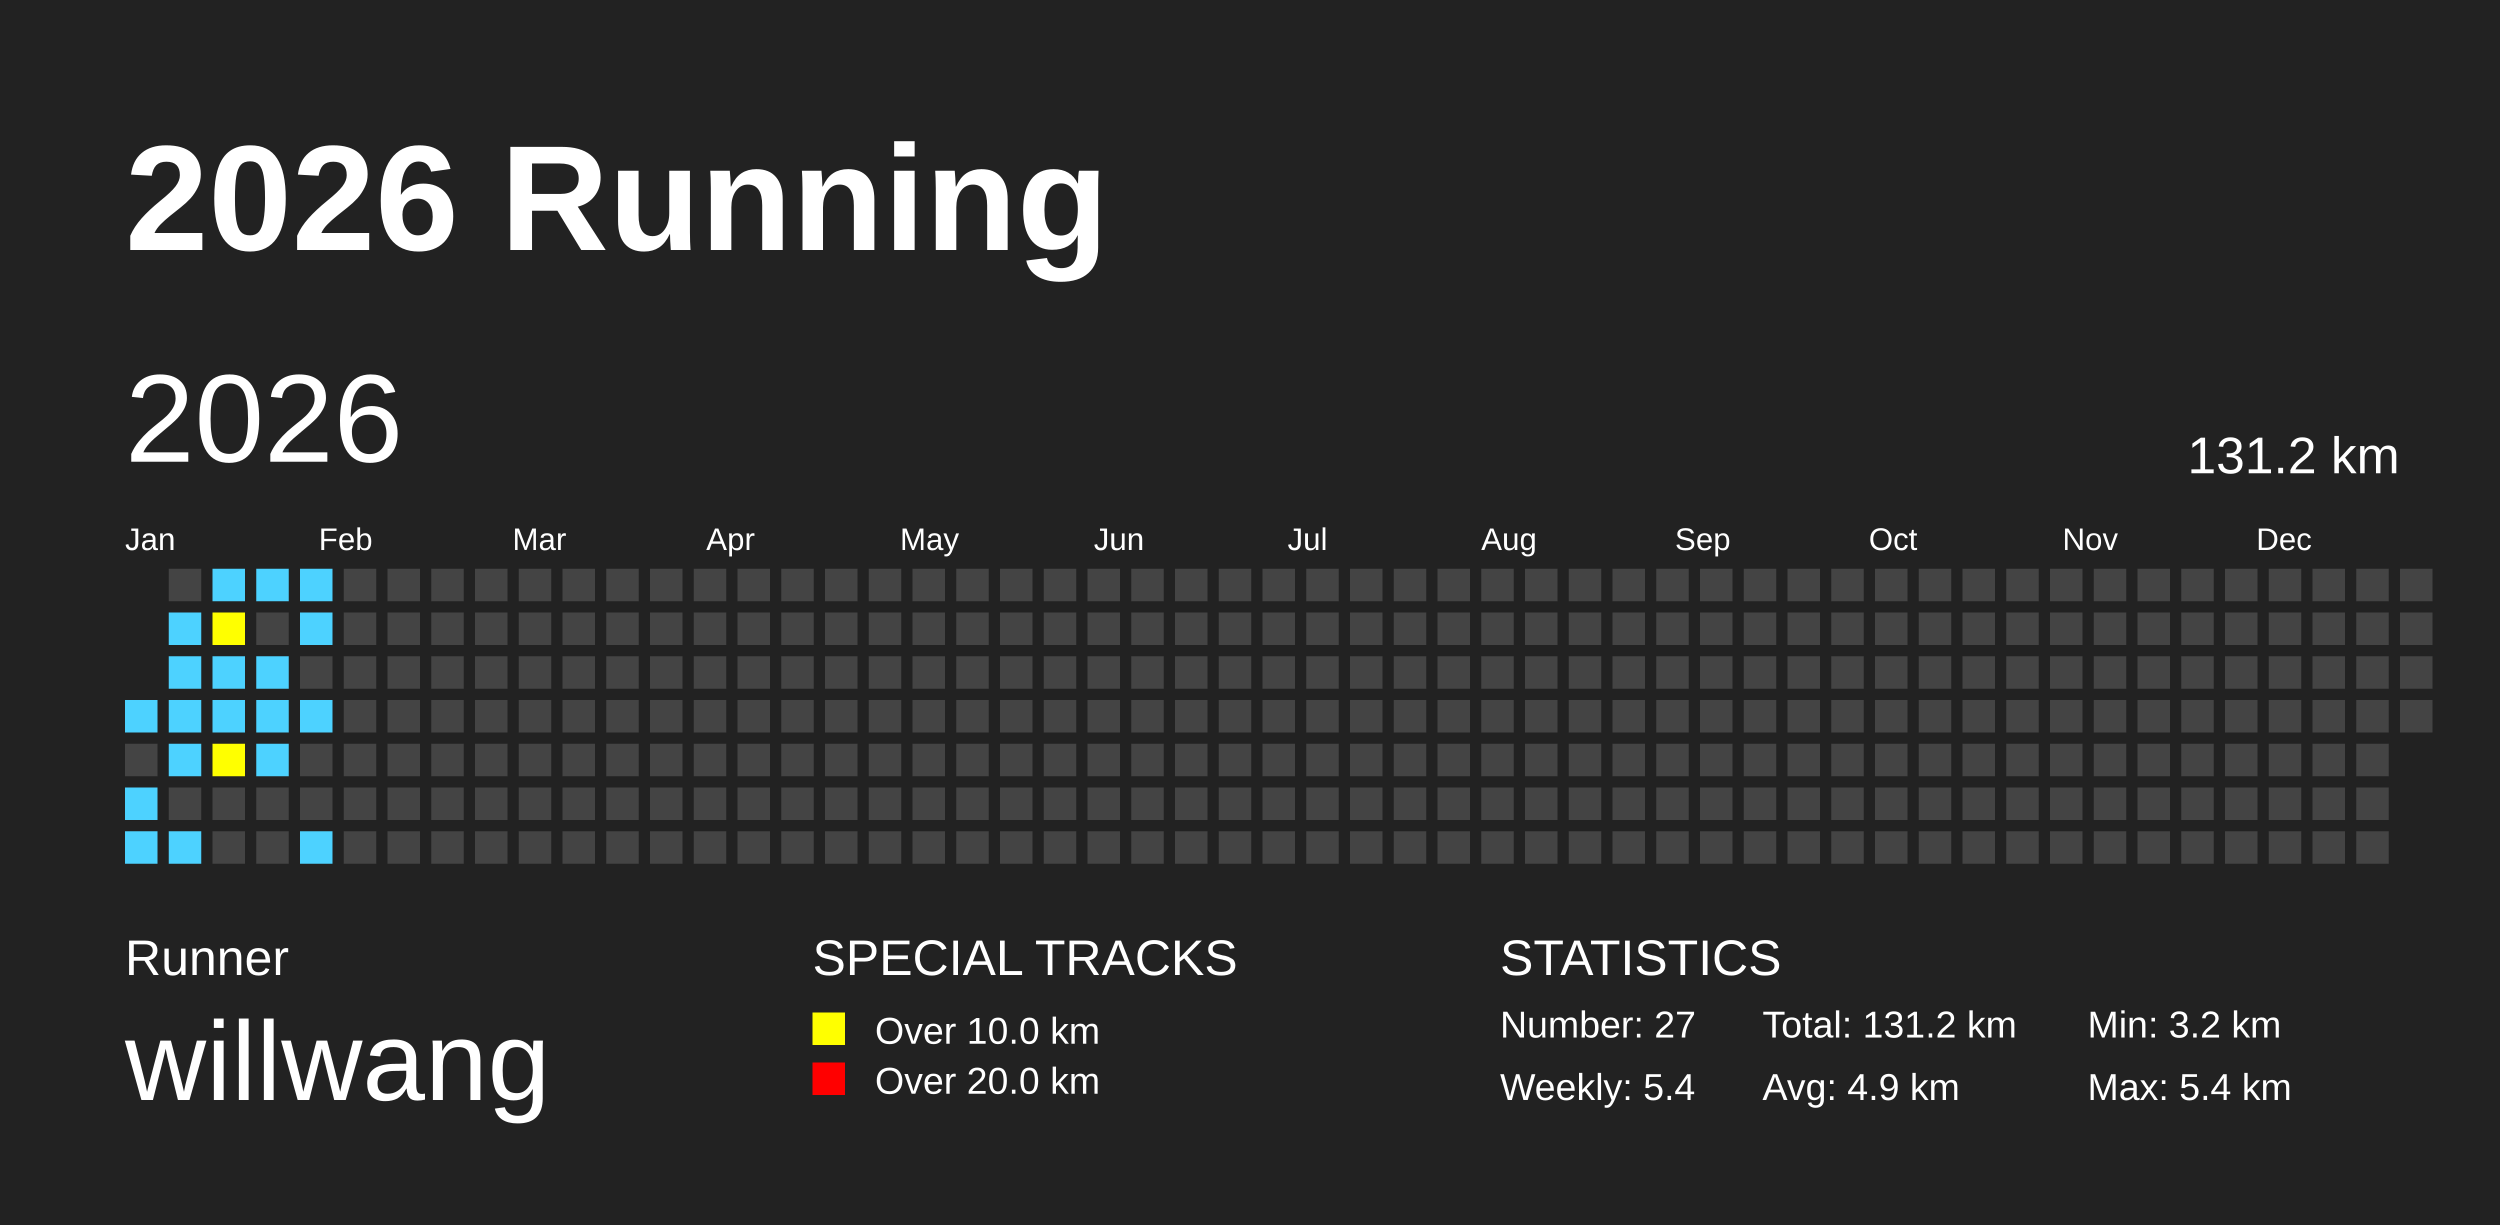
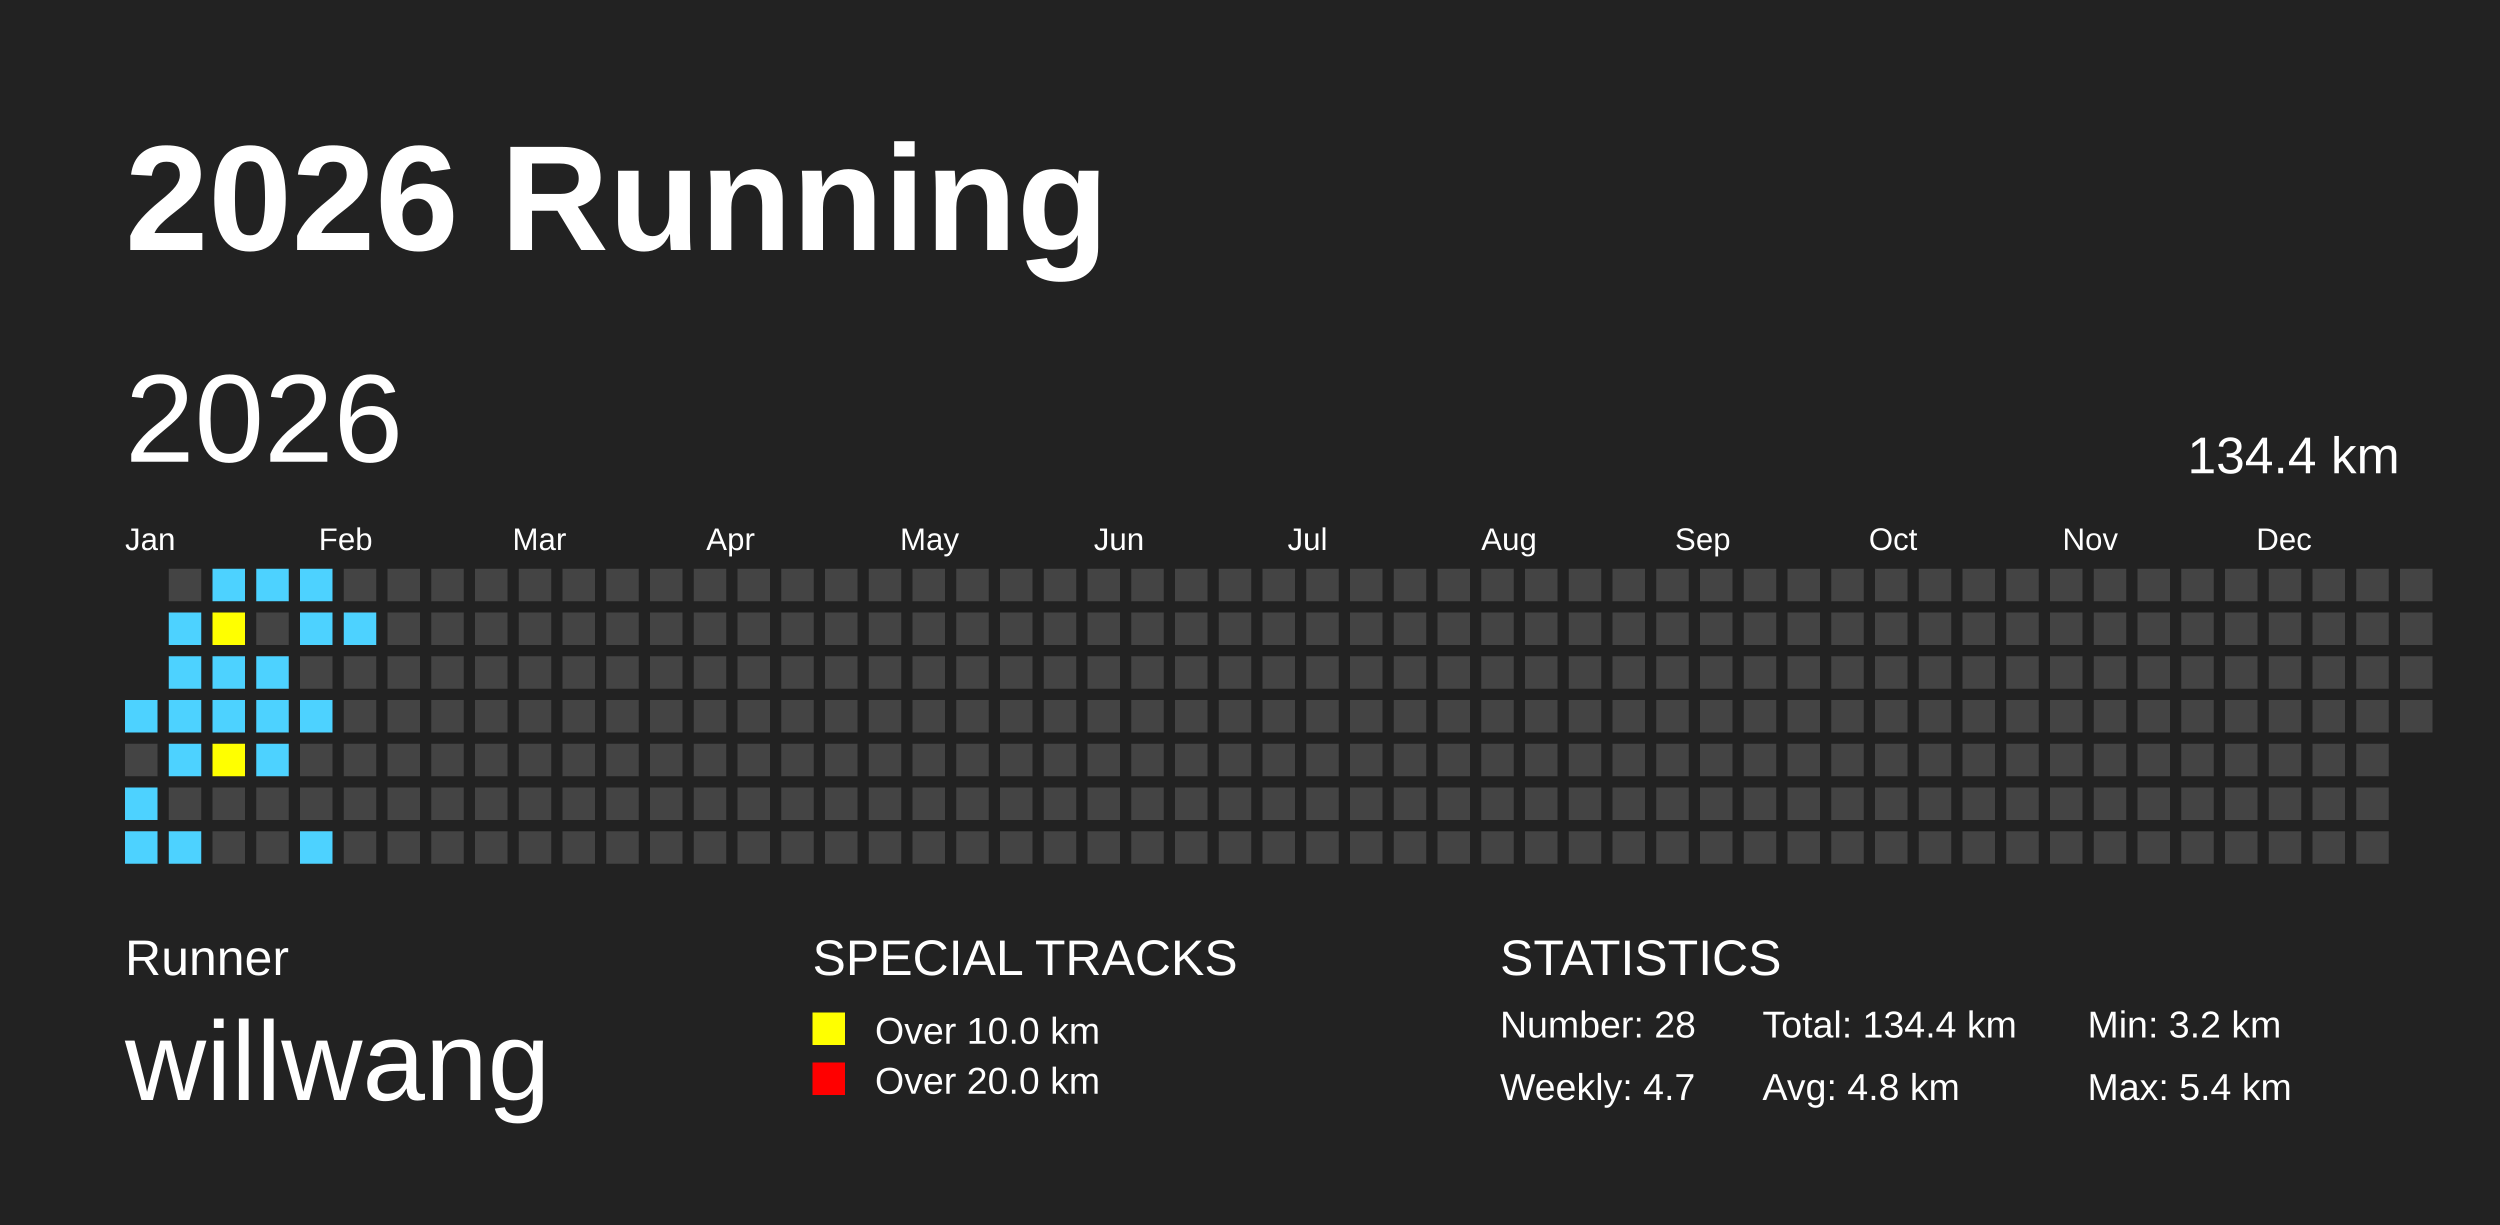
<svg xmlns="http://www.w3.org/2000/svg" baseProfile="full" height="98mm" version="1.1" viewBox="0,0,200,98" width="200mm">
  <defs />
  <rect fill="#222222" height="98" width="200" x="0" y="0" />
  <text fill="#FFFFFF" style="font-size:12px; font-family:Arial; font-weight:bold;" x="10" y="20">2026 Running</text>
  <text fill="#FFFFFF" style="font-size:4px; font-family:Arial" x="10" y="78">Runner</text>
  <text fill="#FFFFFF" style="font-size:9px; font-family:Arial" x="10" y="88">willwang</text>
  <text fill="#FFFFFF" style="font-size:4px; font-family:Arial" x="65" y="78">SPECIAL TRACKS</text>
  <rect fill="yellow" height="2.6" width="2.6" x="65" y="81" />
  <text fill="#FFFFFF" style="font-size:3px; font-family:Arial" x="70" y="83.5">Over 10.0 km</text>
  <rect fill="red" height="2.6" width="2.6" x="65" y="85" />
  <text fill="#FFFFFF" style="font-size:3px; font-family:Arial" x="70" y="87.5">Over 20.0 km</text>
  <text fill="#FFFFFF" style="font-size:4px; font-family:Arial" x="120" y="78">STATISTICS</text>
-   <text fill="#FFFFFF" style="font-size:3px; font-family:Arial" x="120" y="83">Number: 27</text>
-   <text fill="#FFFFFF" style="font-size:3px; font-family:Arial" x="120" y="88">Weekly: 5.4</text>
-   <text fill="#FFFFFF" style="font-size:3px; font-family:Arial" x="141" y="83">Total: 131.2 km</text>
-   <text fill="#FFFFFF" style="font-size:3px; font-family:Arial" x="141" y="88">Avg: 4.9 km</text>
+   <text fill="#FFFFFF" style="font-size:3px; font-family:Arial" x="120" y="83">Number: 28</text>
+   <text fill="#FFFFFF" style="font-size:3px; font-family:Arial" x="120" y="88">Weekly: 4.7</text>
+   <text fill="#FFFFFF" style="font-size:3px; font-family:Arial" x="141" y="83">Total: 134.4 km</text>
+   <text fill="#FFFFFF" style="font-size:3px; font-family:Arial" x="141" y="88">Avg: 4.8 km</text>
  <text fill="#FFFFFF" style="font-size:3px; font-family:Arial" x="167" y="83">Min: 3.2 km</text>
  <text fill="#FFFFFF" style="font-size:3px; font-family:Arial" x="167" y="88">Max: 5.4 km</text>
  <text dominant-baseline="hanging" fill="#FFFFFF" style="font-size:10.0px; font-family:Arial;" x="10" y="30">2026</text>
-   <text dominant-baseline="hanging" fill="#FFFFFF" style="font-size:4.125px; font-family:Arial;" x="175" y="35">131.2 km</text>
+   <text dominant-baseline="hanging" fill="#FFFFFF" style="font-size:4.125px; font-family:Arial;" x="175" y="35">134.4 km</text>
  <text fill="#FFFFFF" style="font-size:2.5px; font-family:Arial" x="10.0" y="44">Jan</text>
  <text fill="#FFFFFF" style="font-size:2.5px; font-family:Arial" x="25.5" y="44">Feb</text>
  <text fill="#FFFFFF" style="font-size:2.5px; font-family:Arial" x="41.0" y="44">Mar</text>
  <text fill="#FFFFFF" style="font-size:2.5px; font-family:Arial" x="56.5" y="44">Apr</text>
  <text fill="#FFFFFF" style="font-size:2.5px; font-family:Arial" x="72.0" y="44">May</text>
  <text fill="#FFFFFF" style="font-size:2.5px; font-family:Arial" x="87.5" y="44">Jun</text>
  <text fill="#FFFFFF" style="font-size:2.5px; font-family:Arial" x="103.0" y="44">Jul</text>
  <text fill="#FFFFFF" style="font-size:2.5px; font-family:Arial" x="118.5" y="44">Aug</text>
  <text fill="#FFFFFF" style="font-size:2.5px; font-family:Arial" x="134.0" y="44">Sep</text>
  <text fill="#FFFFFF" style="font-size:2.5px; font-family:Arial" x="149.5" y="44">Oct</text>
  <text fill="#FFFFFF" style="font-size:2.5px; font-family:Arial" x="165.0" y="44">Nov</text>
  <text fill="#FFFFFF" style="font-size:2.5px; font-family:Arial" x="180.5" y="44">Dec</text>
  <rect fill="#4DD2FF" height="2.6" width="2.6" x="10.0" y="56.0" />
  <rect fill="#444444" height="2.6" width="2.6" x="10.0" y="59.5" />
  <rect fill="#4DD2FF" height="2.6" width="2.6" x="10.0" y="63.0" />
  <rect fill="#4DD2FF" height="2.6" width="2.6" x="10.0" y="66.5" />
  <rect fill="#444444" height="2.6" width="2.6" x="13.5" y="45.5" />
  <rect fill="#4DD2FF" height="2.6" width="2.6" x="13.5" y="49.0" />
  <rect fill="#4DD2FF" height="2.6" width="2.6" x="13.5" y="52.5" />
  <rect fill="#4DD2FF" height="2.6" width="2.6" x="13.5" y="56.0" />
  <rect fill="#4DD2FF" height="2.6" width="2.6" x="13.5" y="59.5" />
  <rect fill="#444444" height="2.6" width="2.6" x="13.5" y="63.0" />
  <rect fill="#4DD2FF" height="2.6" width="2.6" x="13.5" y="66.5" />
  <rect fill="#4DD2FF" height="2.6" width="2.6" x="17.0" y="45.5" />
  <rect fill="yellow" height="2.6" width="2.6" x="17.0" y="49.0" />
  <rect fill="#4DD2FF" height="2.6" width="2.6" x="17.0" y="52.5" />
  <rect fill="#4DD2FF" height="2.6" width="2.6" x="17.0" y="56.0" />
  <rect fill="yellow" height="2.6" width="2.6" x="17.0" y="59.5" />
  <rect fill="#444444" height="2.6" width="2.6" x="17.0" y="63.0" />
  <rect fill="#444444" height="2.6" width="2.6" x="17.0" y="66.5" />
  <rect fill="#4DD2FF" height="2.6" width="2.6" x="20.5" y="45.5" />
  <rect fill="#444444" height="2.6" width="2.6" x="20.5" y="49.0" />
  <rect fill="#4DD2FF" height="2.6" width="2.6" x="20.5" y="52.5" />
  <rect fill="#4DD2FF" height="2.6" width="2.6" x="20.5" y="56.0" />
  <rect fill="#4DD2FF" height="2.6" width="2.6" x="20.5" y="59.5" />
  <rect fill="#444444" height="2.6" width="2.6" x="20.5" y="63.0" />
  <rect fill="#444444" height="2.6" width="2.6" x="20.5" y="66.5" />
  <rect fill="#4DD2FF" height="2.6" width="2.6" x="24.0" y="45.5" />
  <rect fill="#4DD2FF" height="2.6" width="2.6" x="24.0" y="49.0" />
  <rect fill="#444444" height="2.6" width="2.6" x="24.0" y="52.5" />
  <rect fill="#4DD2FF" height="2.6" width="2.6" x="24.0" y="56.0" />
  <rect fill="#444444" height="2.6" width="2.6" x="24.0" y="59.5" />
  <rect fill="#444444" height="2.6" width="2.6" x="24.0" y="63.0" />
  <rect fill="#4DD2FF" height="2.6" width="2.6" x="24.0" y="66.5" />
  <rect fill="#444444" height="2.6" width="2.6" x="27.5" y="45.5" />
-   <rect fill="#444444" height="2.6" width="2.6" x="27.5" y="49.0" />
+   <rect fill="#4DD2FF" height="2.6" width="2.6" x="27.5" y="49.0" />
  <rect fill="#444444" height="2.6" width="2.6" x="27.5" y="52.5" />
  <rect fill="#444444" height="2.6" width="2.6" x="27.5" y="56.0" />
  <rect fill="#444444" height="2.6" width="2.6" x="27.5" y="59.5" />
  <rect fill="#444444" height="2.6" width="2.6" x="27.5" y="63.0" />
  <rect fill="#444444" height="2.6" width="2.6" x="27.5" y="66.5" />
  <rect fill="#444444" height="2.6" width="2.6" x="31.0" y="45.5" />
  <rect fill="#444444" height="2.6" width="2.6" x="31.0" y="49.0" />
  <rect fill="#444444" height="2.6" width="2.6" x="31.0" y="52.5" />
  <rect fill="#444444" height="2.6" width="2.6" x="31.0" y="56.0" />
  <rect fill="#444444" height="2.6" width="2.6" x="31.0" y="59.5" />
  <rect fill="#444444" height="2.6" width="2.6" x="31.0" y="63.0" />
  <rect fill="#444444" height="2.6" width="2.6" x="31.0" y="66.5" />
  <rect fill="#444444" height="2.6" width="2.6" x="34.5" y="45.5" />
  <rect fill="#444444" height="2.6" width="2.6" x="34.5" y="49.0" />
  <rect fill="#444444" height="2.6" width="2.6" x="34.5" y="52.5" />
  <rect fill="#444444" height="2.6" width="2.6" x="34.5" y="56.0" />
  <rect fill="#444444" height="2.6" width="2.6" x="34.5" y="59.5" />
  <rect fill="#444444" height="2.6" width="2.6" x="34.5" y="63.0" />
  <rect fill="#444444" height="2.6" width="2.6" x="34.5" y="66.5" />
  <rect fill="#444444" height="2.6" width="2.6" x="38.0" y="45.5" />
  <rect fill="#444444" height="2.6" width="2.6" x="38.0" y="49.0" />
  <rect fill="#444444" height="2.6" width="2.6" x="38.0" y="52.5" />
  <rect fill="#444444" height="2.6" width="2.6" x="38.0" y="56.0" />
  <rect fill="#444444" height="2.6" width="2.6" x="38.0" y="59.5" />
  <rect fill="#444444" height="2.6" width="2.6" x="38.0" y="63.0" />
  <rect fill="#444444" height="2.6" width="2.6" x="38.0" y="66.5" />
  <rect fill="#444444" height="2.6" width="2.6" x="41.5" y="45.5" />
  <rect fill="#444444" height="2.6" width="2.6" x="41.5" y="49.0" />
  <rect fill="#444444" height="2.6" width="2.6" x="41.5" y="52.5" />
  <rect fill="#444444" height="2.6" width="2.6" x="41.5" y="56.0" />
  <rect fill="#444444" height="2.6" width="2.6" x="41.5" y="59.5" />
  <rect fill="#444444" height="2.6" width="2.6" x="41.5" y="63.0" />
  <rect fill="#444444" height="2.6" width="2.6" x="41.5" y="66.5" />
  <rect fill="#444444" height="2.6" width="2.6" x="45.0" y="45.5" />
  <rect fill="#444444" height="2.6" width="2.6" x="45.0" y="49.0" />
  <rect fill="#444444" height="2.6" width="2.6" x="45.0" y="52.5" />
  <rect fill="#444444" height="2.6" width="2.6" x="45.0" y="56.0" />
  <rect fill="#444444" height="2.6" width="2.6" x="45.0" y="59.5" />
  <rect fill="#444444" height="2.6" width="2.6" x="45.0" y="63.0" />
  <rect fill="#444444" height="2.6" width="2.6" x="45.0" y="66.5" />
  <rect fill="#444444" height="2.6" width="2.6" x="48.5" y="45.5" />
  <rect fill="#444444" height="2.6" width="2.6" x="48.5" y="49.0" />
  <rect fill="#444444" height="2.6" width="2.6" x="48.5" y="52.5" />
  <rect fill="#444444" height="2.6" width="2.6" x="48.5" y="56.0" />
  <rect fill="#444444" height="2.6" width="2.6" x="48.5" y="59.5" />
  <rect fill="#444444" height="2.6" width="2.6" x="48.5" y="63.0" />
  <rect fill="#444444" height="2.6" width="2.6" x="48.5" y="66.5" />
  <rect fill="#444444" height="2.6" width="2.6" x="52.0" y="45.5" />
  <rect fill="#444444" height="2.6" width="2.6" x="52.0" y="49.0" />
  <rect fill="#444444" height="2.6" width="2.6" x="52.0" y="52.5" />
  <rect fill="#444444" height="2.6" width="2.6" x="52.0" y="56.0" />
  <rect fill="#444444" height="2.6" width="2.6" x="52.0" y="59.5" />
  <rect fill="#444444" height="2.6" width="2.6" x="52.0" y="63.0" />
  <rect fill="#444444" height="2.6" width="2.6" x="52.0" y="66.5" />
  <rect fill="#444444" height="2.6" width="2.6" x="55.5" y="45.5" />
  <rect fill="#444444" height="2.6" width="2.6" x="55.5" y="49.0" />
  <rect fill="#444444" height="2.6" width="2.6" x="55.5" y="52.5" />
  <rect fill="#444444" height="2.6" width="2.6" x="55.5" y="56.0" />
  <rect fill="#444444" height="2.6" width="2.6" x="55.5" y="59.5" />
  <rect fill="#444444" height="2.6" width="2.6" x="55.5" y="63.0" />
  <rect fill="#444444" height="2.6" width="2.6" x="55.5" y="66.5" />
  <rect fill="#444444" height="2.6" width="2.6" x="59.0" y="45.5" />
  <rect fill="#444444" height="2.6" width="2.6" x="59.0" y="49.0" />
  <rect fill="#444444" height="2.6" width="2.6" x="59.0" y="52.5" />
  <rect fill="#444444" height="2.6" width="2.6" x="59.0" y="56.0" />
  <rect fill="#444444" height="2.6" width="2.6" x="59.0" y="59.5" />
  <rect fill="#444444" height="2.6" width="2.6" x="59.0" y="63.0" />
  <rect fill="#444444" height="2.6" width="2.6" x="59.0" y="66.5" />
  <rect fill="#444444" height="2.6" width="2.6" x="62.5" y="45.5" />
  <rect fill="#444444" height="2.6" width="2.6" x="62.5" y="49.0" />
  <rect fill="#444444" height="2.6" width="2.6" x="62.5" y="52.5" />
  <rect fill="#444444" height="2.6" width="2.6" x="62.5" y="56.0" />
  <rect fill="#444444" height="2.6" width="2.6" x="62.5" y="59.5" />
  <rect fill="#444444" height="2.6" width="2.6" x="62.5" y="63.0" />
  <rect fill="#444444" height="2.6" width="2.6" x="62.5" y="66.5" />
  <rect fill="#444444" height="2.6" width="2.6" x="66.0" y="45.5" />
  <rect fill="#444444" height="2.6" width="2.6" x="66.0" y="49.0" />
  <rect fill="#444444" height="2.6" width="2.6" x="66.0" y="52.5" />
  <rect fill="#444444" height="2.6" width="2.6" x="66.0" y="56.0" />
  <rect fill="#444444" height="2.6" width="2.6" x="66.0" y="59.5" />
  <rect fill="#444444" height="2.6" width="2.6" x="66.0" y="63.0" />
  <rect fill="#444444" height="2.6" width="2.6" x="66.0" y="66.5" />
  <rect fill="#444444" height="2.6" width="2.6" x="69.5" y="45.5" />
  <rect fill="#444444" height="2.6" width="2.6" x="69.5" y="49.0" />
  <rect fill="#444444" height="2.6" width="2.6" x="69.5" y="52.5" />
  <rect fill="#444444" height="2.6" width="2.6" x="69.5" y="56.0" />
  <rect fill="#444444" height="2.6" width="2.6" x="69.5" y="59.5" />
  <rect fill="#444444" height="2.6" width="2.6" x="69.5" y="63.0" />
  <rect fill="#444444" height="2.6" width="2.6" x="69.5" y="66.5" />
  <rect fill="#444444" height="2.6" width="2.6" x="73.0" y="45.5" />
  <rect fill="#444444" height="2.6" width="2.6" x="73.0" y="49.0" />
  <rect fill="#444444" height="2.6" width="2.6" x="73.0" y="52.5" />
  <rect fill="#444444" height="2.6" width="2.6" x="73.0" y="56.0" />
  <rect fill="#444444" height="2.6" width="2.6" x="73.0" y="59.5" />
  <rect fill="#444444" height="2.6" width="2.6" x="73.0" y="63.0" />
  <rect fill="#444444" height="2.6" width="2.6" x="73.0" y="66.5" />
  <rect fill="#444444" height="2.6" width="2.6" x="76.5" y="45.5" />
  <rect fill="#444444" height="2.6" width="2.6" x="76.5" y="49.0" />
  <rect fill="#444444" height="2.6" width="2.6" x="76.5" y="52.5" />
  <rect fill="#444444" height="2.6" width="2.6" x="76.5" y="56.0" />
  <rect fill="#444444" height="2.6" width="2.6" x="76.5" y="59.5" />
  <rect fill="#444444" height="2.6" width="2.6" x="76.5" y="63.0" />
  <rect fill="#444444" height="2.6" width="2.6" x="76.5" y="66.5" />
  <rect fill="#444444" height="2.6" width="2.6" x="80.0" y="45.5" />
  <rect fill="#444444" height="2.6" width="2.6" x="80.0" y="49.0" />
  <rect fill="#444444" height="2.6" width="2.6" x="80.0" y="52.5" />
  <rect fill="#444444" height="2.6" width="2.6" x="80.0" y="56.0" />
  <rect fill="#444444" height="2.6" width="2.6" x="80.0" y="59.5" />
  <rect fill="#444444" height="2.6" width="2.6" x="80.0" y="63.0" />
  <rect fill="#444444" height="2.6" width="2.6" x="80.0" y="66.5" />
  <rect fill="#444444" height="2.6" width="2.6" x="83.5" y="45.5" />
  <rect fill="#444444" height="2.6" width="2.6" x="83.5" y="49.0" />
  <rect fill="#444444" height="2.6" width="2.6" x="83.5" y="52.5" />
  <rect fill="#444444" height="2.6" width="2.6" x="83.5" y="56.0" />
  <rect fill="#444444" height="2.6" width="2.6" x="83.5" y="59.5" />
  <rect fill="#444444" height="2.6" width="2.6" x="83.5" y="63.0" />
  <rect fill="#444444" height="2.6" width="2.6" x="83.5" y="66.5" />
  <rect fill="#444444" height="2.6" width="2.6" x="87.0" y="45.5" />
  <rect fill="#444444" height="2.6" width="2.6" x="87.0" y="49.0" />
  <rect fill="#444444" height="2.6" width="2.6" x="87.0" y="52.5" />
  <rect fill="#444444" height="2.6" width="2.6" x="87.0" y="56.0" />
  <rect fill="#444444" height="2.6" width="2.6" x="87.0" y="59.5" />
  <rect fill="#444444" height="2.6" width="2.6" x="87.0" y="63.0" />
  <rect fill="#444444" height="2.6" width="2.6" x="87.0" y="66.5" />
  <rect fill="#444444" height="2.6" width="2.6" x="90.5" y="45.5" />
  <rect fill="#444444" height="2.6" width="2.6" x="90.5" y="49.0" />
  <rect fill="#444444" height="2.6" width="2.6" x="90.5" y="52.5" />
  <rect fill="#444444" height="2.6" width="2.6" x="90.5" y="56.0" />
  <rect fill="#444444" height="2.6" width="2.6" x="90.5" y="59.5" />
  <rect fill="#444444" height="2.6" width="2.6" x="90.5" y="63.0" />
  <rect fill="#444444" height="2.6" width="2.6" x="90.5" y="66.5" />
  <rect fill="#444444" height="2.6" width="2.6" x="94.0" y="45.5" />
  <rect fill="#444444" height="2.6" width="2.6" x="94.0" y="49.0" />
  <rect fill="#444444" height="2.6" width="2.6" x="94.0" y="52.5" />
  <rect fill="#444444" height="2.6" width="2.6" x="94.0" y="56.0" />
  <rect fill="#444444" height="2.6" width="2.6" x="94.0" y="59.5" />
  <rect fill="#444444" height="2.6" width="2.6" x="94.0" y="63.0" />
  <rect fill="#444444" height="2.6" width="2.6" x="94.0" y="66.5" />
  <rect fill="#444444" height="2.6" width="2.6" x="97.5" y="45.5" />
  <rect fill="#444444" height="2.6" width="2.6" x="97.5" y="49.0" />
  <rect fill="#444444" height="2.6" width="2.6" x="97.5" y="52.5" />
  <rect fill="#444444" height="2.6" width="2.6" x="97.5" y="56.0" />
  <rect fill="#444444" height="2.6" width="2.6" x="97.5" y="59.5" />
  <rect fill="#444444" height="2.6" width="2.6" x="97.5" y="63.0" />
  <rect fill="#444444" height="2.6" width="2.6" x="97.5" y="66.5" />
  <rect fill="#444444" height="2.6" width="2.6" x="101.0" y="45.5" />
  <rect fill="#444444" height="2.6" width="2.6" x="101.0" y="49.0" />
  <rect fill="#444444" height="2.6" width="2.6" x="101.0" y="52.5" />
  <rect fill="#444444" height="2.6" width="2.6" x="101.0" y="56.0" />
  <rect fill="#444444" height="2.6" width="2.6" x="101.0" y="59.5" />
  <rect fill="#444444" height="2.6" width="2.6" x="101.0" y="63.0" />
  <rect fill="#444444" height="2.6" width="2.6" x="101.0" y="66.5" />
  <rect fill="#444444" height="2.6" width="2.6" x="104.5" y="45.5" />
  <rect fill="#444444" height="2.6" width="2.6" x="104.5" y="49.0" />
  <rect fill="#444444" height="2.6" width="2.6" x="104.5" y="52.5" />
  <rect fill="#444444" height="2.6" width="2.6" x="104.5" y="56.0" />
  <rect fill="#444444" height="2.6" width="2.6" x="104.5" y="59.5" />
  <rect fill="#444444" height="2.6" width="2.6" x="104.5" y="63.0" />
  <rect fill="#444444" height="2.6" width="2.6" x="104.5" y="66.5" />
  <rect fill="#444444" height="2.6" width="2.6" x="108.0" y="45.5" />
  <rect fill="#444444" height="2.6" width="2.6" x="108.0" y="49.0" />
  <rect fill="#444444" height="2.6" width="2.6" x="108.0" y="52.5" />
  <rect fill="#444444" height="2.6" width="2.6" x="108.0" y="56.0" />
  <rect fill="#444444" height="2.6" width="2.6" x="108.0" y="59.5" />
  <rect fill="#444444" height="2.6" width="2.6" x="108.0" y="63.0" />
  <rect fill="#444444" height="2.6" width="2.6" x="108.0" y="66.5" />
  <rect fill="#444444" height="2.6" width="2.6" x="111.5" y="45.5" />
  <rect fill="#444444" height="2.6" width="2.6" x="111.5" y="49.0" />
  <rect fill="#444444" height="2.6" width="2.6" x="111.5" y="52.5" />
  <rect fill="#444444" height="2.6" width="2.6" x="111.5" y="56.0" />
  <rect fill="#444444" height="2.6" width="2.6" x="111.5" y="59.5" />
  <rect fill="#444444" height="2.6" width="2.6" x="111.5" y="63.0" />
  <rect fill="#444444" height="2.6" width="2.6" x="111.5" y="66.5" />
  <rect fill="#444444" height="2.6" width="2.6" x="115.0" y="45.5" />
  <rect fill="#444444" height="2.6" width="2.6" x="115.0" y="49.0" />
  <rect fill="#444444" height="2.6" width="2.6" x="115.0" y="52.5" />
  <rect fill="#444444" height="2.6" width="2.6" x="115.0" y="56.0" />
  <rect fill="#444444" height="2.6" width="2.6" x="115.0" y="59.5" />
  <rect fill="#444444" height="2.6" width="2.6" x="115.0" y="63.0" />
  <rect fill="#444444" height="2.6" width="2.6" x="115.0" y="66.5" />
  <rect fill="#444444" height="2.6" width="2.6" x="118.5" y="45.5" />
  <rect fill="#444444" height="2.6" width="2.6" x="118.5" y="49.0" />
  <rect fill="#444444" height="2.6" width="2.6" x="118.5" y="52.5" />
  <rect fill="#444444" height="2.6" width="2.6" x="118.5" y="56.0" />
  <rect fill="#444444" height="2.6" width="2.6" x="118.5" y="59.5" />
  <rect fill="#444444" height="2.6" width="2.6" x="118.5" y="63.0" />
  <rect fill="#444444" height="2.6" width="2.6" x="118.5" y="66.5" />
  <rect fill="#444444" height="2.6" width="2.6" x="122.0" y="45.5" />
  <rect fill="#444444" height="2.6" width="2.6" x="122.0" y="49.0" />
  <rect fill="#444444" height="2.6" width="2.6" x="122.0" y="52.5" />
  <rect fill="#444444" height="2.6" width="2.6" x="122.0" y="56.0" />
  <rect fill="#444444" height="2.6" width="2.6" x="122.0" y="59.5" />
  <rect fill="#444444" height="2.6" width="2.6" x="122.0" y="63.0" />
  <rect fill="#444444" height="2.6" width="2.6" x="122.0" y="66.5" />
  <rect fill="#444444" height="2.6" width="2.6" x="125.5" y="45.5" />
  <rect fill="#444444" height="2.6" width="2.6" x="125.5" y="49.0" />
  <rect fill="#444444" height="2.6" width="2.6" x="125.5" y="52.5" />
  <rect fill="#444444" height="2.6" width="2.6" x="125.5" y="56.0" />
  <rect fill="#444444" height="2.6" width="2.6" x="125.5" y="59.5" />
  <rect fill="#444444" height="2.6" width="2.6" x="125.5" y="63.0" />
  <rect fill="#444444" height="2.6" width="2.6" x="125.5" y="66.5" />
  <rect fill="#444444" height="2.6" width="2.6" x="129.0" y="45.5" />
  <rect fill="#444444" height="2.6" width="2.6" x="129.0" y="49.0" />
  <rect fill="#444444" height="2.6" width="2.6" x="129.0" y="52.5" />
  <rect fill="#444444" height="2.6" width="2.6" x="129.0" y="56.0" />
  <rect fill="#444444" height="2.6" width="2.6" x="129.0" y="59.5" />
  <rect fill="#444444" height="2.6" width="2.6" x="129.0" y="63.0" />
  <rect fill="#444444" height="2.6" width="2.6" x="129.0" y="66.5" />
  <rect fill="#444444" height="2.6" width="2.6" x="132.5" y="45.5" />
  <rect fill="#444444" height="2.6" width="2.6" x="132.5" y="49.0" />
  <rect fill="#444444" height="2.6" width="2.6" x="132.5" y="52.5" />
  <rect fill="#444444" height="2.6" width="2.6" x="132.5" y="56.0" />
  <rect fill="#444444" height="2.6" width="2.6" x="132.5" y="59.5" />
  <rect fill="#444444" height="2.6" width="2.6" x="132.5" y="63.0" />
  <rect fill="#444444" height="2.6" width="2.6" x="132.5" y="66.5" />
  <rect fill="#444444" height="2.6" width="2.6" x="136.0" y="45.5" />
  <rect fill="#444444" height="2.6" width="2.6" x="136.0" y="49.0" />
  <rect fill="#444444" height="2.6" width="2.6" x="136.0" y="52.5" />
  <rect fill="#444444" height="2.6" width="2.6" x="136.0" y="56.0" />
  <rect fill="#444444" height="2.6" width="2.6" x="136.0" y="59.5" />
  <rect fill="#444444" height="2.6" width="2.6" x="136.0" y="63.0" />
  <rect fill="#444444" height="2.6" width="2.6" x="136.0" y="66.5" />
  <rect fill="#444444" height="2.6" width="2.6" x="139.5" y="45.5" />
  <rect fill="#444444" height="2.6" width="2.6" x="139.5" y="49.0" />
  <rect fill="#444444" height="2.6" width="2.6" x="139.5" y="52.5" />
  <rect fill="#444444" height="2.6" width="2.6" x="139.5" y="56.0" />
  <rect fill="#444444" height="2.6" width="2.6" x="139.5" y="59.5" />
  <rect fill="#444444" height="2.6" width="2.6" x="139.5" y="63.0" />
  <rect fill="#444444" height="2.6" width="2.6" x="139.5" y="66.5" />
  <rect fill="#444444" height="2.6" width="2.6" x="143.0" y="45.5" />
  <rect fill="#444444" height="2.6" width="2.6" x="143.0" y="49.0" />
  <rect fill="#444444" height="2.6" width="2.6" x="143.0" y="52.5" />
  <rect fill="#444444" height="2.6" width="2.6" x="143.0" y="56.0" />
  <rect fill="#444444" height="2.6" width="2.6" x="143.0" y="59.5" />
  <rect fill="#444444" height="2.6" width="2.6" x="143.0" y="63.0" />
  <rect fill="#444444" height="2.6" width="2.6" x="143.0" y="66.5" />
  <rect fill="#444444" height="2.6" width="2.6" x="146.5" y="45.5" />
  <rect fill="#444444" height="2.6" width="2.6" x="146.5" y="49.0" />
  <rect fill="#444444" height="2.6" width="2.6" x="146.5" y="52.5" />
  <rect fill="#444444" height="2.6" width="2.6" x="146.5" y="56.0" />
  <rect fill="#444444" height="2.6" width="2.6" x="146.5" y="59.5" />
  <rect fill="#444444" height="2.6" width="2.6" x="146.5" y="63.0" />
  <rect fill="#444444" height="2.6" width="2.6" x="146.5" y="66.5" />
  <rect fill="#444444" height="2.6" width="2.6" x="150.0" y="45.5" />
  <rect fill="#444444" height="2.6" width="2.6" x="150.0" y="49.0" />
  <rect fill="#444444" height="2.6" width="2.6" x="150.0" y="52.5" />
  <rect fill="#444444" height="2.6" width="2.6" x="150.0" y="56.0" />
  <rect fill="#444444" height="2.6" width="2.6" x="150.0" y="59.5" />
  <rect fill="#444444" height="2.6" width="2.6" x="150.0" y="63.0" />
  <rect fill="#444444" height="2.6" width="2.6" x="150.0" y="66.5" />
  <rect fill="#444444" height="2.6" width="2.6" x="153.5" y="45.5" />
  <rect fill="#444444" height="2.6" width="2.6" x="153.5" y="49.0" />
  <rect fill="#444444" height="2.6" width="2.6" x="153.5" y="52.5" />
  <rect fill="#444444" height="2.6" width="2.6" x="153.5" y="56.0" />
  <rect fill="#444444" height="2.6" width="2.6" x="153.5" y="59.5" />
  <rect fill="#444444" height="2.6" width="2.6" x="153.5" y="63.0" />
  <rect fill="#444444" height="2.6" width="2.6" x="153.5" y="66.5" />
  <rect fill="#444444" height="2.6" width="2.6" x="157.0" y="45.5" />
  <rect fill="#444444" height="2.6" width="2.6" x="157.0" y="49.0" />
  <rect fill="#444444" height="2.6" width="2.6" x="157.0" y="52.5" />
  <rect fill="#444444" height="2.6" width="2.6" x="157.0" y="56.0" />
  <rect fill="#444444" height="2.6" width="2.6" x="157.0" y="59.5" />
  <rect fill="#444444" height="2.6" width="2.6" x="157.0" y="63.0" />
  <rect fill="#444444" height="2.6" width="2.6" x="157.0" y="66.5" />
  <rect fill="#444444" height="2.6" width="2.6" x="160.5" y="45.5" />
  <rect fill="#444444" height="2.6" width="2.6" x="160.5" y="49.0" />
  <rect fill="#444444" height="2.6" width="2.6" x="160.5" y="52.5" />
  <rect fill="#444444" height="2.6" width="2.6" x="160.5" y="56.0" />
  <rect fill="#444444" height="2.6" width="2.6" x="160.5" y="59.5" />
  <rect fill="#444444" height="2.6" width="2.6" x="160.5" y="63.0" />
  <rect fill="#444444" height="2.6" width="2.6" x="160.5" y="66.5" />
  <rect fill="#444444" height="2.6" width="2.6" x="164.0" y="45.5" />
  <rect fill="#444444" height="2.6" width="2.6" x="164.0" y="49.0" />
  <rect fill="#444444" height="2.6" width="2.6" x="164.0" y="52.5" />
  <rect fill="#444444" height="2.6" width="2.6" x="164.0" y="56.0" />
  <rect fill="#444444" height="2.6" width="2.6" x="164.0" y="59.5" />
  <rect fill="#444444" height="2.6" width="2.6" x="164.0" y="63.0" />
  <rect fill="#444444" height="2.6" width="2.6" x="164.0" y="66.5" />
  <rect fill="#444444" height="2.6" width="2.6" x="167.5" y="45.5" />
  <rect fill="#444444" height="2.6" width="2.6" x="167.5" y="49.0" />
  <rect fill="#444444" height="2.6" width="2.6" x="167.5" y="52.5" />
  <rect fill="#444444" height="2.6" width="2.6" x="167.5" y="56.0" />
  <rect fill="#444444" height="2.6" width="2.6" x="167.5" y="59.5" />
  <rect fill="#444444" height="2.6" width="2.6" x="167.5" y="63.0" />
  <rect fill="#444444" height="2.6" width="2.6" x="167.5" y="66.5" />
  <rect fill="#444444" height="2.6" width="2.6" x="171.0" y="45.5" />
  <rect fill="#444444" height="2.6" width="2.6" x="171.0" y="49.0" />
  <rect fill="#444444" height="2.6" width="2.6" x="171.0" y="52.5" />
  <rect fill="#444444" height="2.6" width="2.6" x="171.0" y="56.0" />
  <rect fill="#444444" height="2.6" width="2.6" x="171.0" y="59.5" />
  <rect fill="#444444" height="2.6" width="2.6" x="171.0" y="63.0" />
  <rect fill="#444444" height="2.6" width="2.6" x="171.0" y="66.5" />
  <rect fill="#444444" height="2.6" width="2.6" x="174.5" y="45.5" />
  <rect fill="#444444" height="2.6" width="2.6" x="174.5" y="49.0" />
  <rect fill="#444444" height="2.6" width="2.6" x="174.5" y="52.5" />
  <rect fill="#444444" height="2.6" width="2.6" x="174.5" y="56.0" />
  <rect fill="#444444" height="2.6" width="2.6" x="174.5" y="59.5" />
  <rect fill="#444444" height="2.6" width="2.6" x="174.5" y="63.0" />
  <rect fill="#444444" height="2.6" width="2.6" x="174.5" y="66.5" />
  <rect fill="#444444" height="2.6" width="2.6" x="178.0" y="45.5" />
  <rect fill="#444444" height="2.6" width="2.6" x="178.0" y="49.0" />
  <rect fill="#444444" height="2.6" width="2.6" x="178.0" y="52.5" />
  <rect fill="#444444" height="2.6" width="2.6" x="178.0" y="56.0" />
  <rect fill="#444444" height="2.6" width="2.6" x="178.0" y="59.5" />
  <rect fill="#444444" height="2.6" width="2.6" x="178.0" y="63.0" />
  <rect fill="#444444" height="2.6" width="2.6" x="178.0" y="66.5" />
  <rect fill="#444444" height="2.6" width="2.6" x="181.5" y="45.5" />
  <rect fill="#444444" height="2.6" width="2.6" x="181.5" y="49.0" />
  <rect fill="#444444" height="2.6" width="2.6" x="181.5" y="52.5" />
  <rect fill="#444444" height="2.6" width="2.6" x="181.5" y="56.0" />
  <rect fill="#444444" height="2.6" width="2.6" x="181.5" y="59.5" />
  <rect fill="#444444" height="2.6" width="2.6" x="181.5" y="63.0" />
  <rect fill="#444444" height="2.6" width="2.6" x="181.5" y="66.5" />
  <rect fill="#444444" height="2.6" width="2.6" x="185.0" y="45.5" />
  <rect fill="#444444" height="2.6" width="2.6" x="185.0" y="49.0" />
  <rect fill="#444444" height="2.6" width="2.6" x="185.0" y="52.5" />
  <rect fill="#444444" height="2.6" width="2.6" x="185.0" y="56.0" />
  <rect fill="#444444" height="2.6" width="2.6" x="185.0" y="59.5" />
  <rect fill="#444444" height="2.6" width="2.6" x="185.0" y="63.0" />
  <rect fill="#444444" height="2.6" width="2.6" x="185.0" y="66.5" />
  <rect fill="#444444" height="2.6" width="2.6" x="188.5" y="45.5" />
  <rect fill="#444444" height="2.6" width="2.6" x="188.5" y="49.0" />
  <rect fill="#444444" height="2.6" width="2.6" x="188.5" y="52.5" />
  <rect fill="#444444" height="2.6" width="2.6" x="188.5" y="56.0" />
  <rect fill="#444444" height="2.6" width="2.6" x="188.5" y="59.5" />
  <rect fill="#444444" height="2.6" width="2.6" x="188.5" y="63.0" />
  <rect fill="#444444" height="2.6" width="2.6" x="188.5" y="66.5" />
  <rect fill="#444444" height="2.6" width="2.6" x="192.0" y="45.5" />
  <rect fill="#444444" height="2.6" width="2.6" x="192.0" y="49.0" />
  <rect fill="#444444" height="2.6" width="2.6" x="192.0" y="52.5" />
  <rect fill="#444444" height="2.6" width="2.6" x="192.0" y="56.0" />
</svg>
